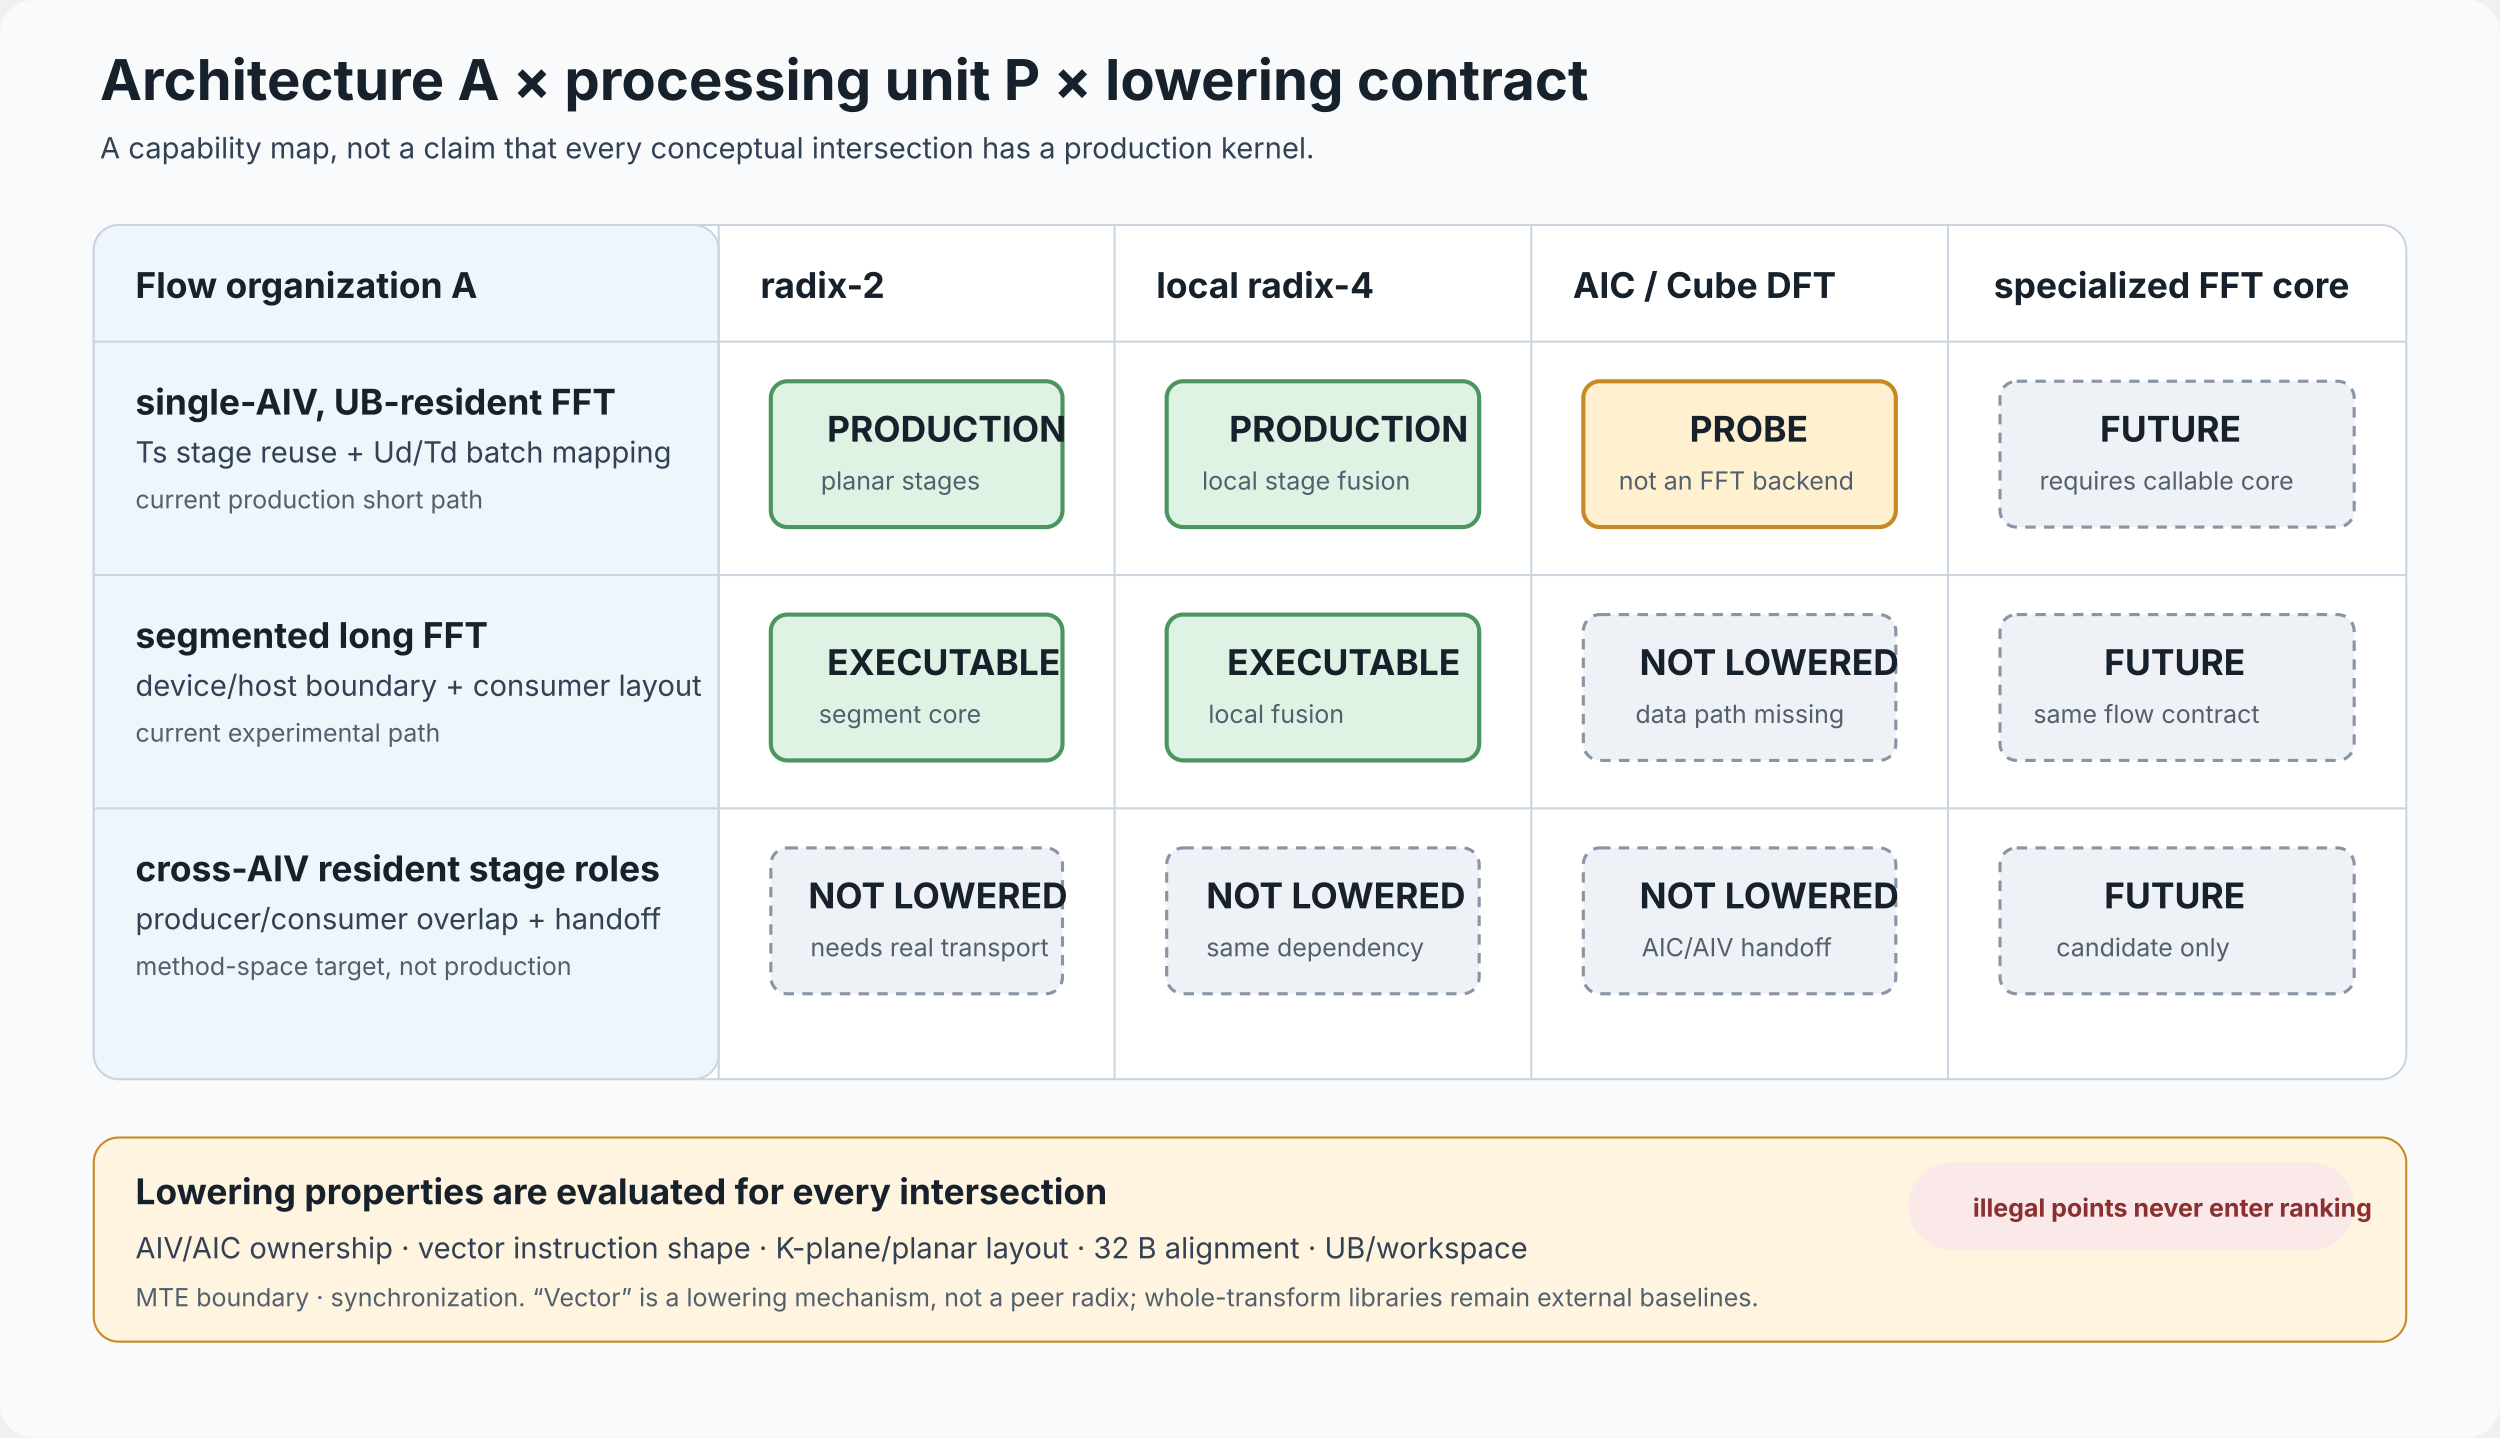
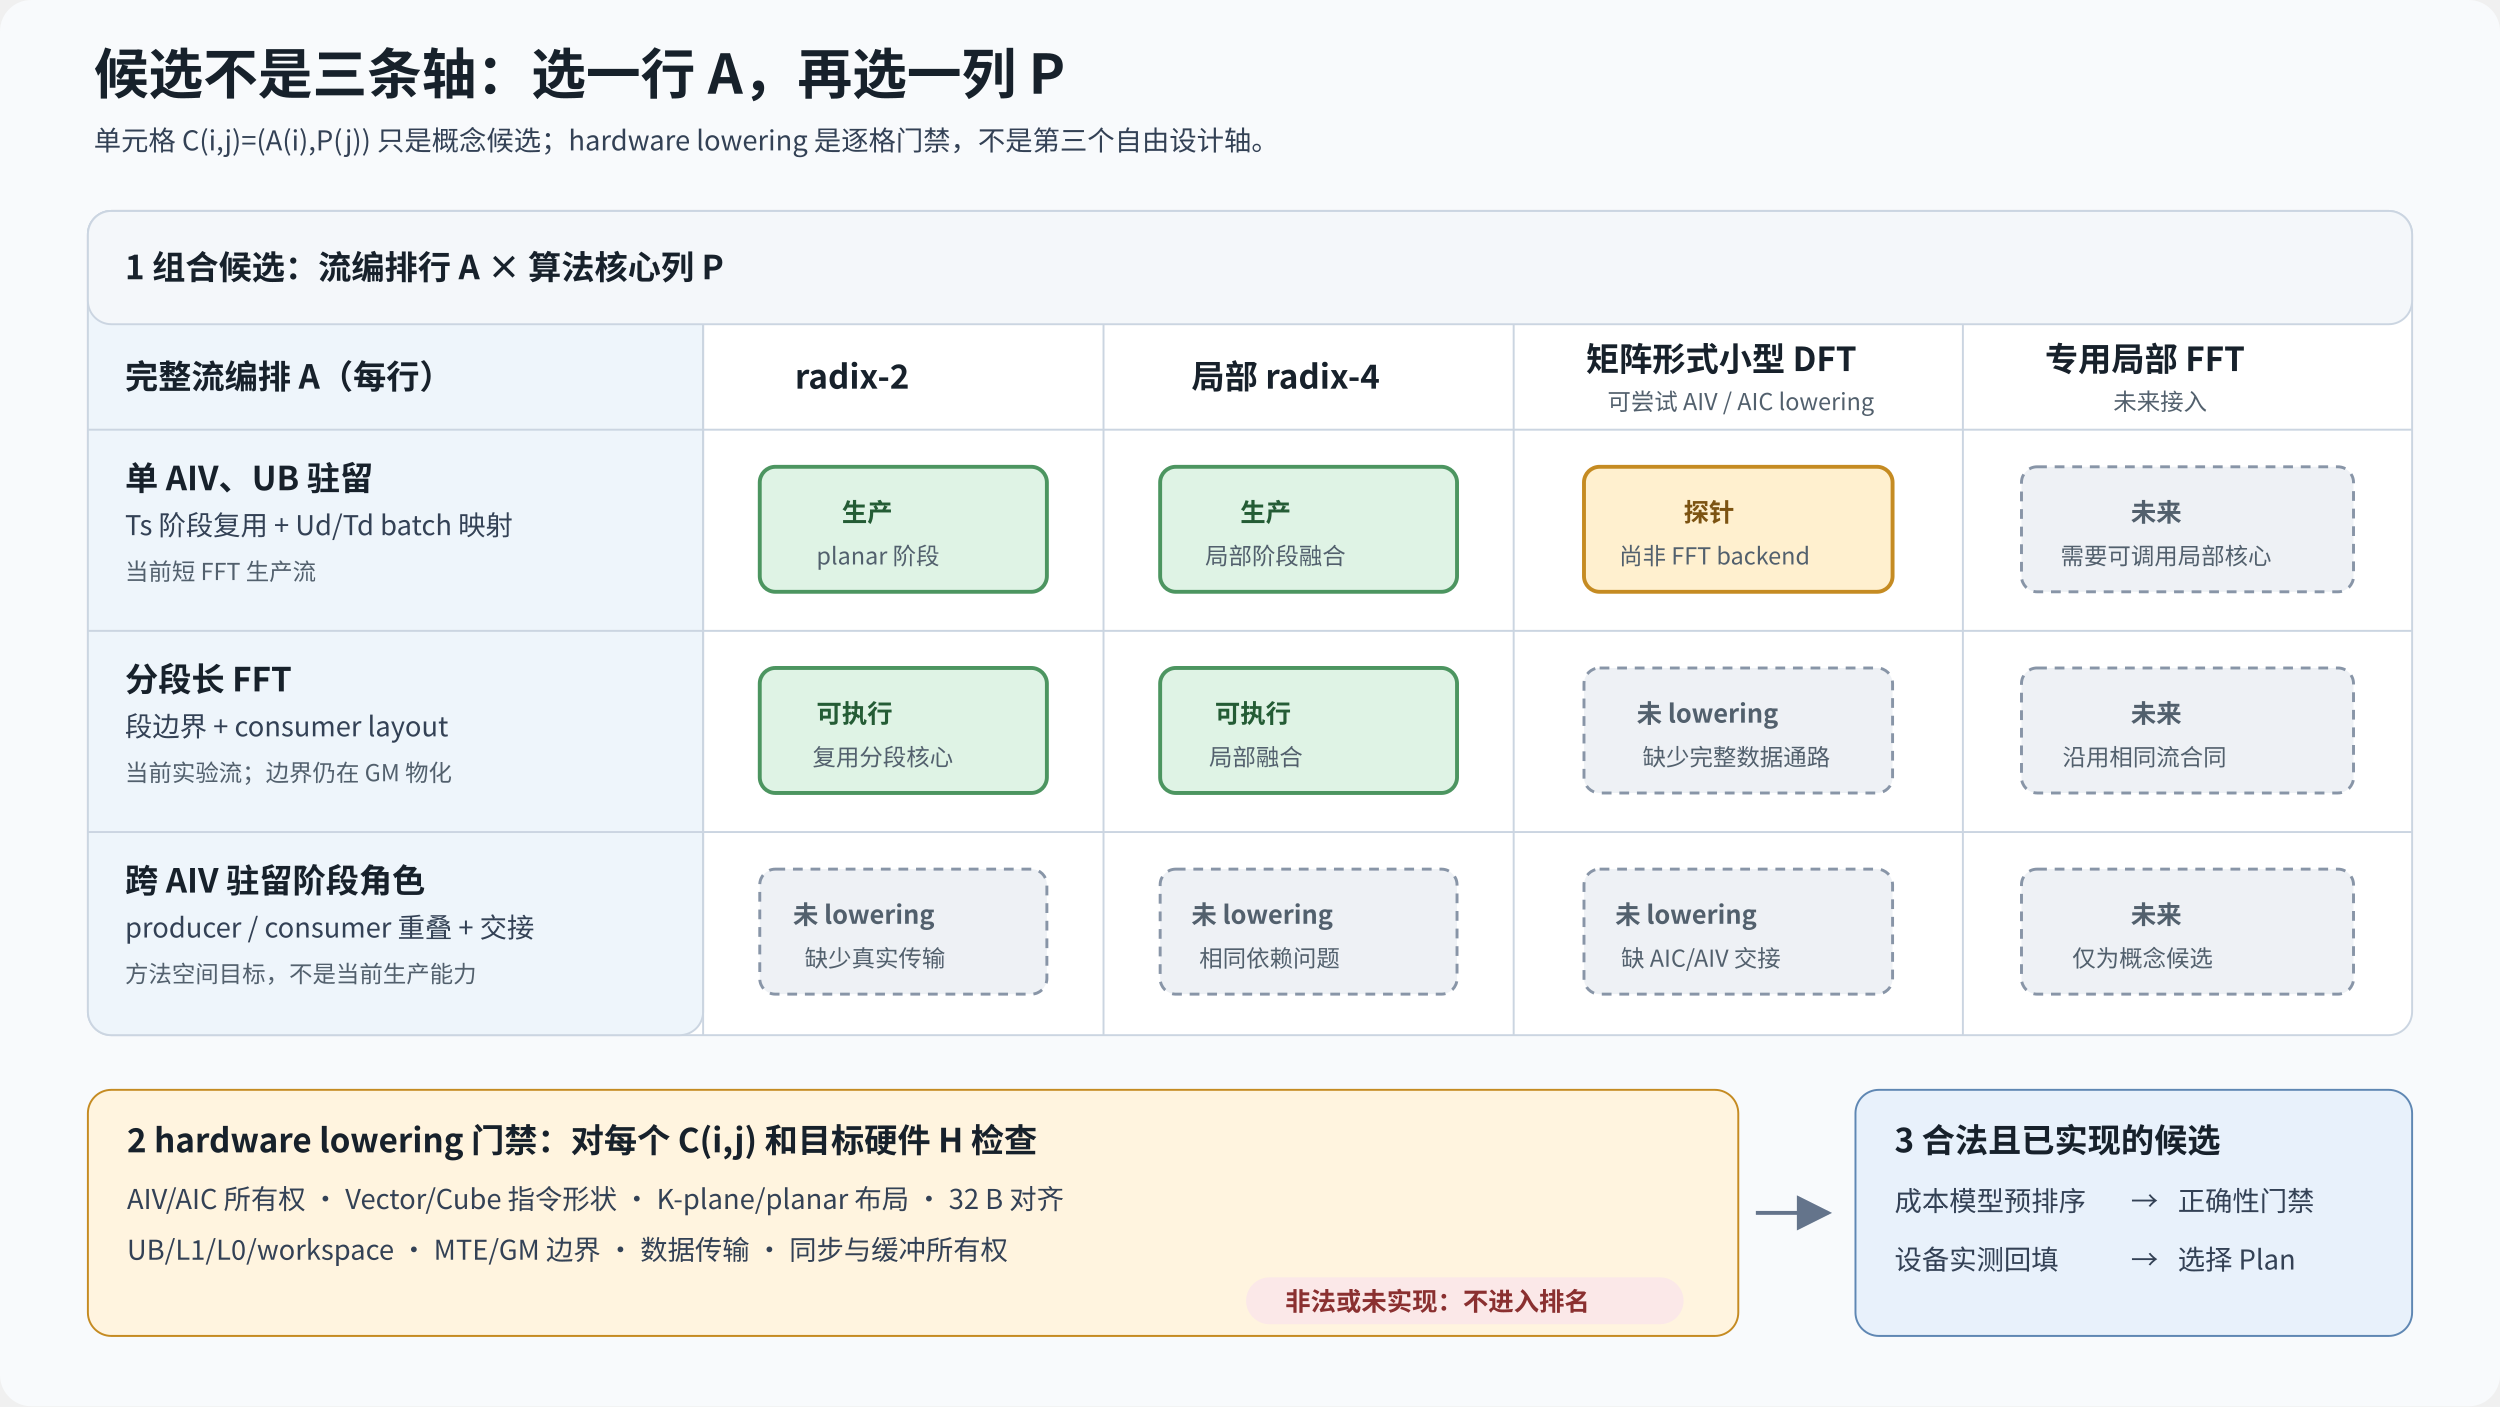
- <svg xmlns="http://www.w3.org/2000/svg" width="1200" height="690" viewBox="0 0 1200 690" role="img" aria-labelledby="title desc">
+ <svg xmlns="http://www.w3.org/2000/svg" width="1280" height="720" viewBox="0 0 1280 720" role="img" aria-labelledby="title desc">
  <defs>
-     <style>.t{font:700 27px Inter,Segoe UI,Arial,sans-serif;fill:#17212b}.h{font:700 17px Inter,Segoe UI,Arial,sans-serif;fill:#17212b}.b{font:14px Inter,Segoe UI,Arial,sans-serif;fill:#334155}.s{font:12px Inter,Segoe UI,Arial,sans-serif;fill:#52606d}.ok{fill:#dff3e5;stroke:#4c9560;stroke-width:2}.probe{fill:#fff0cf;stroke:#c58b22;stroke-width:2}.future{fill:#eef1f5;stroke:#8895a7;stroke-width:1.5;stroke-dasharray:5 4}.tag{font:700 12px Inter,Segoe UI,Arial,sans-serif}</style>
+     <style>
+       .title{font:700 28px "Noto Sans CJK SC","Microsoft YaHei",sans-serif;fill:#17212b}
+       .head{font:700 17px "Noto Sans CJK SC","Microsoft YaHei",sans-serif;fill:#17212b}
+       .body{font:14px "Noto Sans CJK SC","Microsoft YaHei",sans-serif;fill:#334155}
+       .small{font:12px "Noto Sans CJK SC","Microsoft YaHei",sans-serif;fill:#52606d}
+       .tag{font:700 13px "Noto Sans CJK SC","Microsoft YaHei",sans-serif}
+       .ok{fill:#dff3e5;stroke:#4c9560;stroke-width:2}
+       .probe{fill:#fff0cf;stroke:#c58b22;stroke-width:2}
+       .future{fill:#eef1f5;stroke:#8895a7;stroke-width:1.5;stroke-dasharray:5 4}
+     </style>
+     <marker id="arrow" markerWidth="9" markerHeight="9" refX="8" refY="4.5" orient="auto">
+       <path d="M0,0 L9,4.5 L0,9 Z" fill="#64748b" />
+     </marker>
  </defs>
-   <rect width="1200" height="690" rx="16" fill="#f8fafc" />
-   <text x="48" y="48" class="t">Architecture A × processing unit P × lowering contract</text>
-   <text x="48" y="76" class="b">A capability map, not a claim that every conceptual intersection has a production kernel.</text>
-   <rect x="45" y="108" width="1110" height="410" rx="12" fill="#fff" stroke="#cbd5e1" />
-   <rect x="45" y="108" width="300" height="410" rx="12" fill="#eef5fb" stroke="#cbd5e1" />
-   <text x="65" y="143" class="h">Flow organization A</text>
-   <text x="365" y="143" class="h">radix-2</text>
-   <text x="555" y="143" class="h">local radix-4</text>
-   <text x="755" y="143" class="h">AIC / Cube DFT</text>
-   <text x="957" y="143" class="h">specialized FFT core</text>
-   <line x1="345" y1="108" x2="345" y2="518" stroke="#cbd5e1" />
-   <line x1="535" y1="108" x2="535" y2="518" stroke="#cbd5e1" />
-   <line x1="735" y1="108" x2="735" y2="518" stroke="#cbd5e1" />
-   <line x1="935" y1="108" x2="935" y2="518" stroke="#cbd5e1" />
-   <line x1="45" y1="164" x2="1155" y2="164" stroke="#cbd5e1" />
-   <line x1="45" y1="276" x2="1155" y2="276" stroke="#cbd5e1" />
-   <line x1="45" y1="388" x2="1155" y2="388" stroke="#cbd5e1" />
-   <text x="65" y="199" class="h">single-AIV, UB-resident FFT</text>
-   <text x="65" y="222" class="b">Ts stage reuse + Ud/Td batch mapping</text>
-   <text x="65" y="244" class="s">current production short path</text>
-   <rect x="370" y="183" width="140" height="70" rx="8" class="ok" />
-   <text x="397" y="212" class="h">PRODUCTION</text>
-   <text x="394" y="235" class="s">planar stages</text>
-   <rect x="560" y="183" width="150" height="70" rx="8" class="ok" />
-   <text x="590" y="212" class="h">PRODUCTION</text>
-   <text x="577" y="235" class="s">local stage fusion</text>
-   <rect x="760" y="183" width="150" height="70" rx="8" class="probe" />
-   <text x="811" y="212" class="h">PROBE</text>
-   <text x="777" y="235" class="s">not an FFT backend</text>
-   <rect x="960" y="183" width="170" height="70" rx="8" class="future" />
-   <text x="1008" y="212" class="h">FUTURE</text>
-   <text x="979" y="235" class="s">requires callable core</text>
-   <text x="65" y="311" class="h">segmented long FFT</text>
-   <text x="65" y="334" class="b">device/host boundary + consumer layout</text>
-   <text x="65" y="356" class="s">current experimental path</text>
-   <rect x="370" y="295" width="140" height="70" rx="8" class="ok" />
-   <text x="397" y="324" class="h">EXECUTABLE</text>
-   <text x="393" y="347" class="s">segment core</text>
-   <rect x="560" y="295" width="150" height="70" rx="8" class="ok" />
-   <text x="589" y="324" class="h">EXECUTABLE</text>
-   <text x="580" y="347" class="s">local fusion</text>
-   <rect x="760" y="295" width="150" height="70" rx="8" class="future" />
-   <text x="787" y="324" class="h">NOT LOWERED</text>
-   <text x="785" y="347" class="s">data path missing</text>
-   <rect x="960" y="295" width="170" height="70" rx="8" class="future" />
-   <text x="1010" y="324" class="h">FUTURE</text>
-   <text x="976" y="347" class="s">same flow contract</text>
-   <text x="65" y="423" class="h">cross-AIV resident stage roles</text>
-   <text x="65" y="446" class="b">producer/consumer overlap + handoff</text>
-   <text x="65" y="468" class="s">method-space target, not production</text>
-   <rect x="370" y="407" width="140" height="70" rx="8" class="future" />
-   <text x="388" y="436" class="h">NOT LOWERED</text>
-   <text x="389" y="459" class="s">needs real transport</text>
-   <rect x="560" y="407" width="150" height="70" rx="8" class="future" />
-   <text x="579" y="436" class="h">NOT LOWERED</text>
-   <text x="579" y="459" class="s">same dependency</text>
-   <rect x="760" y="407" width="150" height="70" rx="8" class="future" />
-   <text x="787" y="436" class="h">NOT LOWERED</text>
-   <text x="788" y="459" class="s">AIC/AIV handoff</text>
-   <rect x="960" y="407" width="170" height="70" rx="8" class="future" />
-   <text x="1010" y="436" class="h">FUTURE</text>
-   <text x="987" y="459" class="s">candidate only</text>
-   <rect x="45" y="546" width="1110" height="98" rx="12" fill="#fff4df" stroke="#c58b22" />
-   <text x="65" y="578" class="h">Lowering properties are evaluated for every intersection</text>
-   <text x="65" y="604" class="b">AIV/AIC ownership · vector instruction shape · K-plane/planar layout · 32 B alignment · UB/workspace</text>
-   <rect x="916" y="558" width="214" height="42" rx="21" fill="#fbe8e8" />
-   <text x="947" y="584" class="tag" fill="#8a3030">illegal points never enter ranking</text>
-   <text x="65" y="627" class="s">MTE boundary · synchronization. “Vector” is a lowering mechanism, not a peer radix; whole-transform libraries remain external baselines.</text>
+   <rect width="1280" height="720" rx="16" fill="#f8fafc" />
+   <text x="48" y="48" class="title">候选不是三条轴：选一行 A，再选一列 P</text>
+   <text x="48" y="77" class="body">单元格 C(i,j)=(A(i),P(j)) 只是概念候选；hardware lowering 是逐格门禁，不是第三个自由设计轴。</text>
+   <rect x="45" y="108" width="1190" height="422" rx="12" fill="#ffffff" stroke="#cbd5e1" />
+   <rect x="45" y="108" width="315" height="422" rx="12" fill="#eef5fb" stroke="#cbd5e1" />
+   <rect x="45" y="108" width="1190" height="58" rx="12" fill="#f4f7fa" stroke="#cbd5e1" />
+   <text x="64" y="143" class="head">1 组合候选：流编排行 A × 算法核心列 P</text>
+   <line x1="360" y1="166" x2="360" y2="530" stroke="#cbd5e1" />
+   <line x1="565" y1="166" x2="565" y2="530" stroke="#cbd5e1" />
+   <line x1="775" y1="166" x2="775" y2="530" stroke="#cbd5e1" />
+   <line x1="1005" y1="166" x2="1005" y2="530" stroke="#cbd5e1" />
+   <line x1="45" y1="220" x2="1235" y2="220" stroke="#cbd5e1" />
+   <line x1="45" y1="323" x2="1235" y2="323" stroke="#cbd5e1" />
+   <line x1="45" y1="426" x2="1235" y2="426" stroke="#cbd5e1" />
+   <text x="64" y="199" class="head">完整流编排 A（每行）</text>
+   <text x="407" y="199" class="head">radix-2</text>
+   <text x="610" y="199" class="head">局部 radix-4</text>
+   <text x="812" y="190" class="head">矩阵形式小型 DFT</text>
+   <text x="823" y="210" class="small">可尝试 AIV / AIC lowering</text>
+   <text x="1047" y="190" class="head">专用局部 FFT</text>
+   <text x="1082" y="210" class="small">未来接入</text>
+   <text x="64" y="251" class="head">单 AIV、UB 驻留</text>
+   <text x="64" y="274" class="body">Ts 阶段复用 + Ud/Td batch 映射</text>
+   <text x="64" y="297" class="small">当前短 FFT 生产流</text>
+   <rect x="389" y="239" width="147" height="64" rx="8" class="ok" />
+   <text x="431" y="267" class="tag" fill="#245c35">生产</text>
+   <text x="418" y="289" class="small">planar 阶段</text>
+   <rect x="594" y="239" width="152" height="64" rx="8" class="ok" />
+   <text x="635" y="267" class="tag" fill="#245c35">生产</text>
+   <text x="617" y="289" class="small">局部阶段融合</text>
+   <rect x="811" y="239" width="158" height="64" rx="8" class="probe" />
+   <text x="862" y="267" class="tag" fill="#7c5312">探针</text>
+   <text x="829" y="289" class="small">尚非 FFT backend</text>
+   <rect x="1035" y="239" width="170" height="64" rx="8" class="future" />
+   <text x="1091" y="267" class="tag" fill="#52606d">未来</text>
+   <text x="1055" y="289" class="small">需要可调用局部核心</text>
+   <text x="64" y="354" class="head">分段长 FFT</text>
+   <text x="64" y="377" class="body">段边界 + consumer layout</text>
+   <text x="64" y="400" class="small">当前实验流；边界仍在 GM 物化</text>
+   <rect x="389" y="342" width="147" height="64" rx="8" class="ok" />
+   <text x="418" y="370" class="tag" fill="#245c35">可执行</text>
+   <text x="416" y="392" class="small">复用分段核心</text>
+   <rect x="594" y="342" width="152" height="64" rx="8" class="ok" />
+   <text x="622" y="370" class="tag" fill="#245c35">可执行</text>
+   <text x="619" y="392" class="small">局部融合</text>
+   <rect x="811" y="342" width="158" height="64" rx="8" class="future" />
+   <text x="838" y="370" class="tag" fill="#52606d">未 lowering</text>
+   <text x="841" y="392" class="small">缺少完整数据通路</text>
+   <rect x="1035" y="342" width="170" height="64" rx="8" class="future" />
+   <text x="1091" y="370" class="tag" fill="#52606d">未来</text>
+   <text x="1056" y="392" class="small">沿用相同流合同</text>
+   <text x="64" y="457" class="head">跨 AIV 驻留阶段角色</text>
+   <text x="64" y="480" class="body">producer / consumer 重叠 + 交接</text>
+   <text x="64" y="503" class="small">方法空间目标，不是当前生产能力</text>
+   <rect x="389" y="445" width="147" height="64" rx="8" class="future" />
+   <text x="406" y="473" class="tag" fill="#52606d">未 lowering</text>
+   <text x="412" y="495" class="small">缺少真实传输</text>
+   <rect x="594" y="445" width="152" height="64" rx="8" class="future" />
+   <text x="610" y="473" class="tag" fill="#52606d">未 lowering</text>
+   <text x="614" y="495" class="small">相同依赖问题</text>
+   <rect x="811" y="445" width="158" height="64" rx="8" class="future" />
+   <text x="827" y="473" class="tag" fill="#52606d">未 lowering</text>
+   <text x="830" y="495" class="small">缺 AIC/AIV 交接</text>
+   <rect x="1035" y="445" width="170" height="64" rx="8" class="future" />
+   <text x="1091" y="473" class="tag" fill="#52606d">未来</text>
+   <text x="1061" y="495" class="small">仅为概念候选</text>
+   <rect x="45" y="558" width="845" height="126" rx="12" fill="#fff4df" stroke="#c58b22" />
+   <text x="65" y="590" class="head">2 hardware lowering 门禁：对每个 C(i,j) 和目标硬件 H 检查</text>
+   <text x="65" y="619" class="body">AIV/AIC 所有权 · Vector/Cube 指令形状 · K-plane/planar 布局 · 32 B 对齐</text>
+   <text x="65" y="645" class="body">UB/L1/L0/workspace · MTE/GM 边界 · 数据传输 · 同步与缓冲所有权</text>
+   <rect x="638" y="654" width="224" height="24" rx="12" fill="#fbe8e8" />
+   <text x="658" y="671" class="tag" fill="#8a3030">非法或未实现：不进入排名</text>
+   <line x1="899" y1="621" x2="936" y2="621" stroke="#64748b" stroke-width="2" marker-end="url(#arrow)" />
+   <rect x="950" y="558" width="285" height="126" rx="12" fill="#e8f1fb" stroke="#5f87b3" />
+   <text x="970" y="590" class="head">3 合法且已实现的候选</text>
+   <text x="970" y="620" class="body">成本模型预排序</text>
+   <text x="1091" y="620" class="body">→</text>
+   <text x="1115" y="620" class="body">正确性门禁</text>
+   <text x="970" y="650" class="body">设备实测回填</text>
+   <text x="1091" y="650" class="body">→</text>
+   <text x="1115" y="650" class="body">选择 Plan</text>
</svg>
